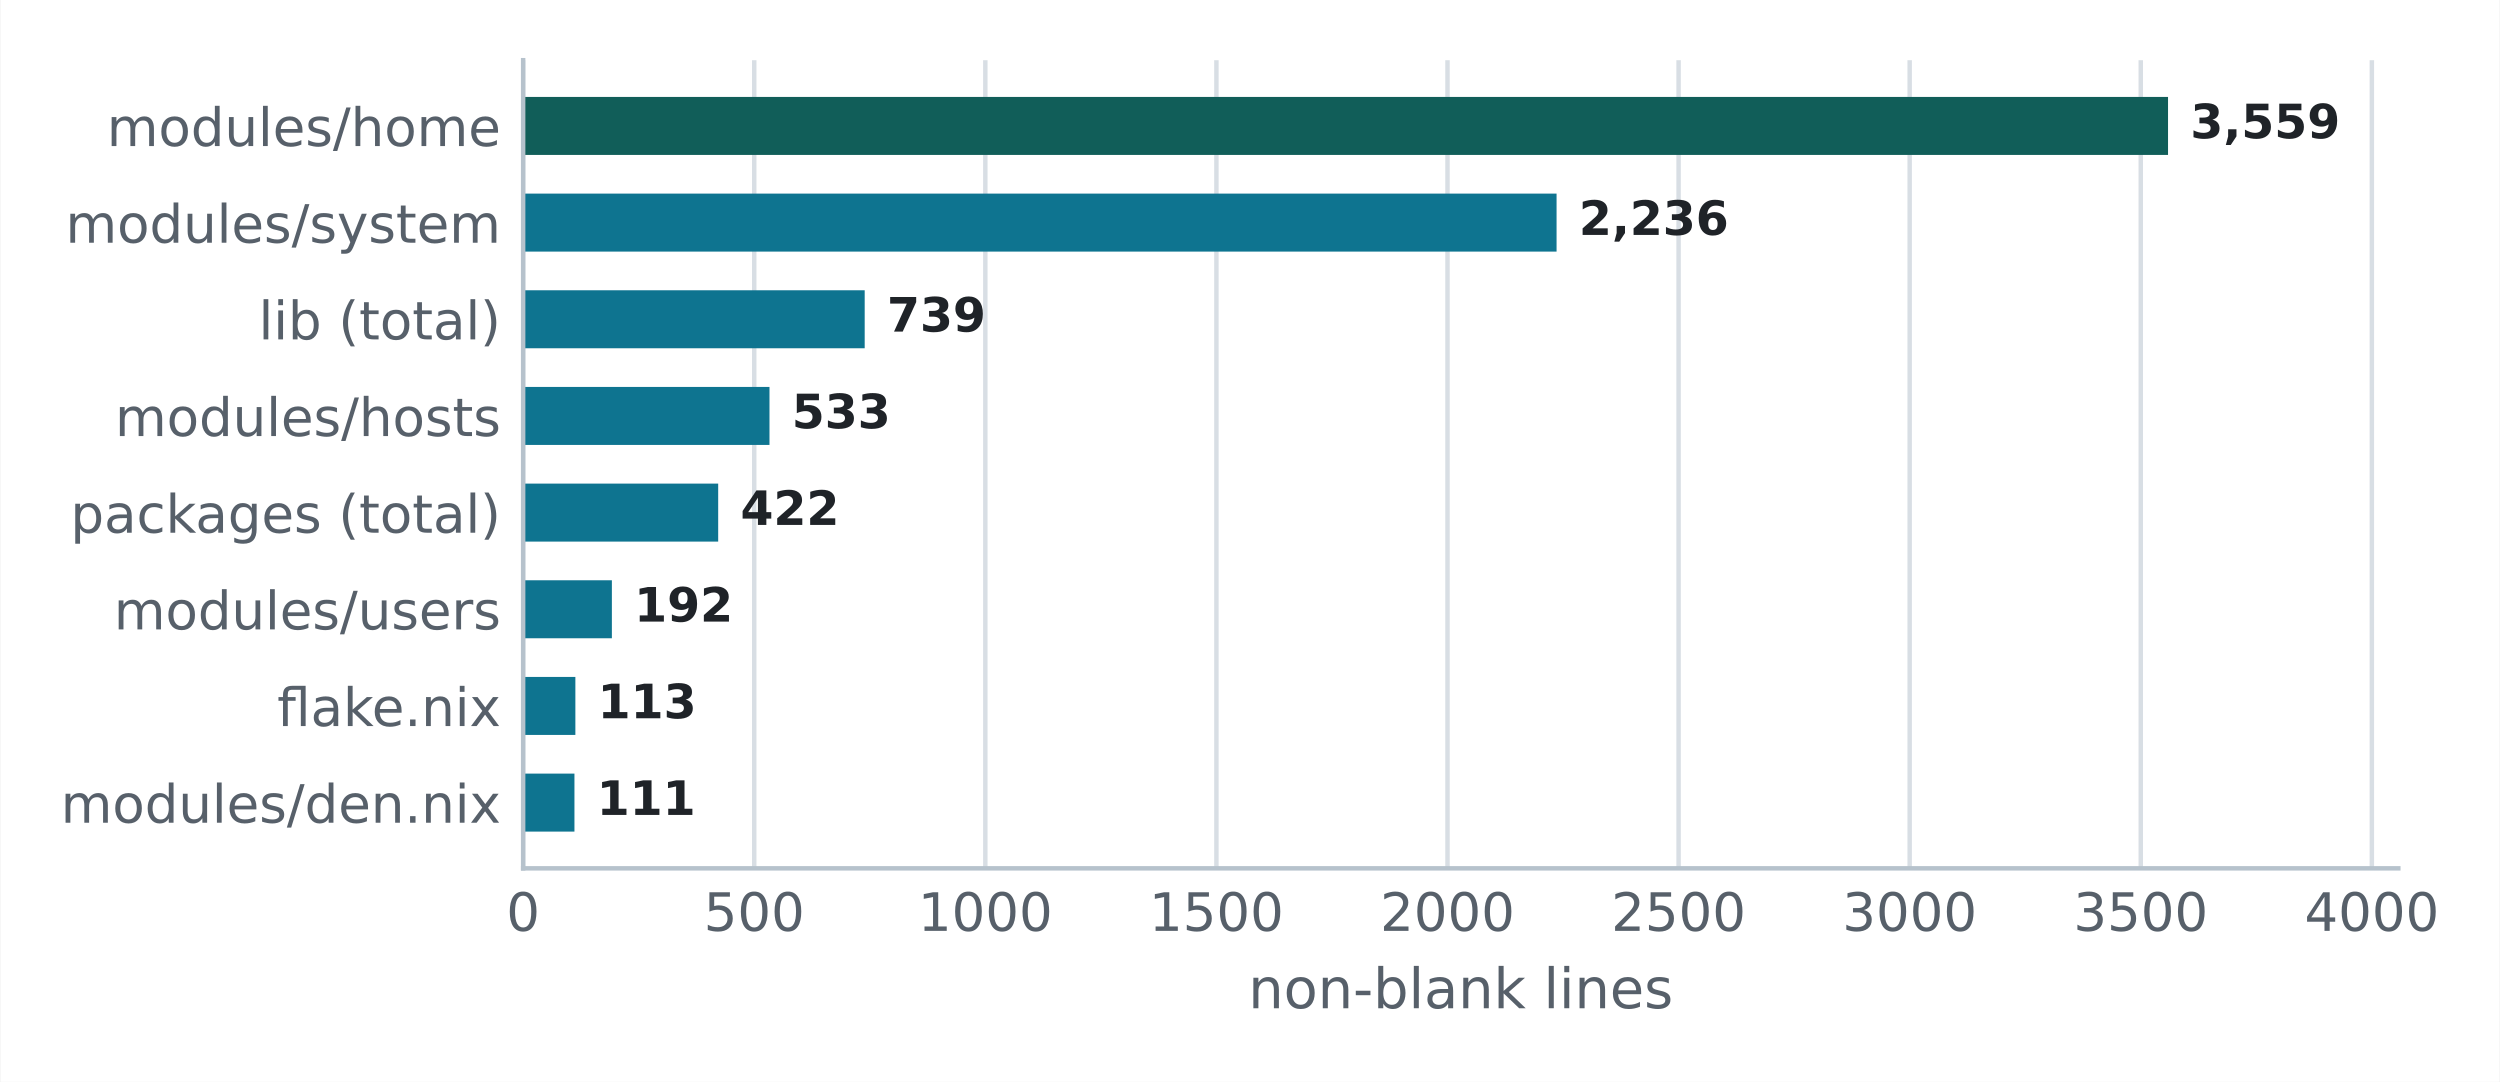
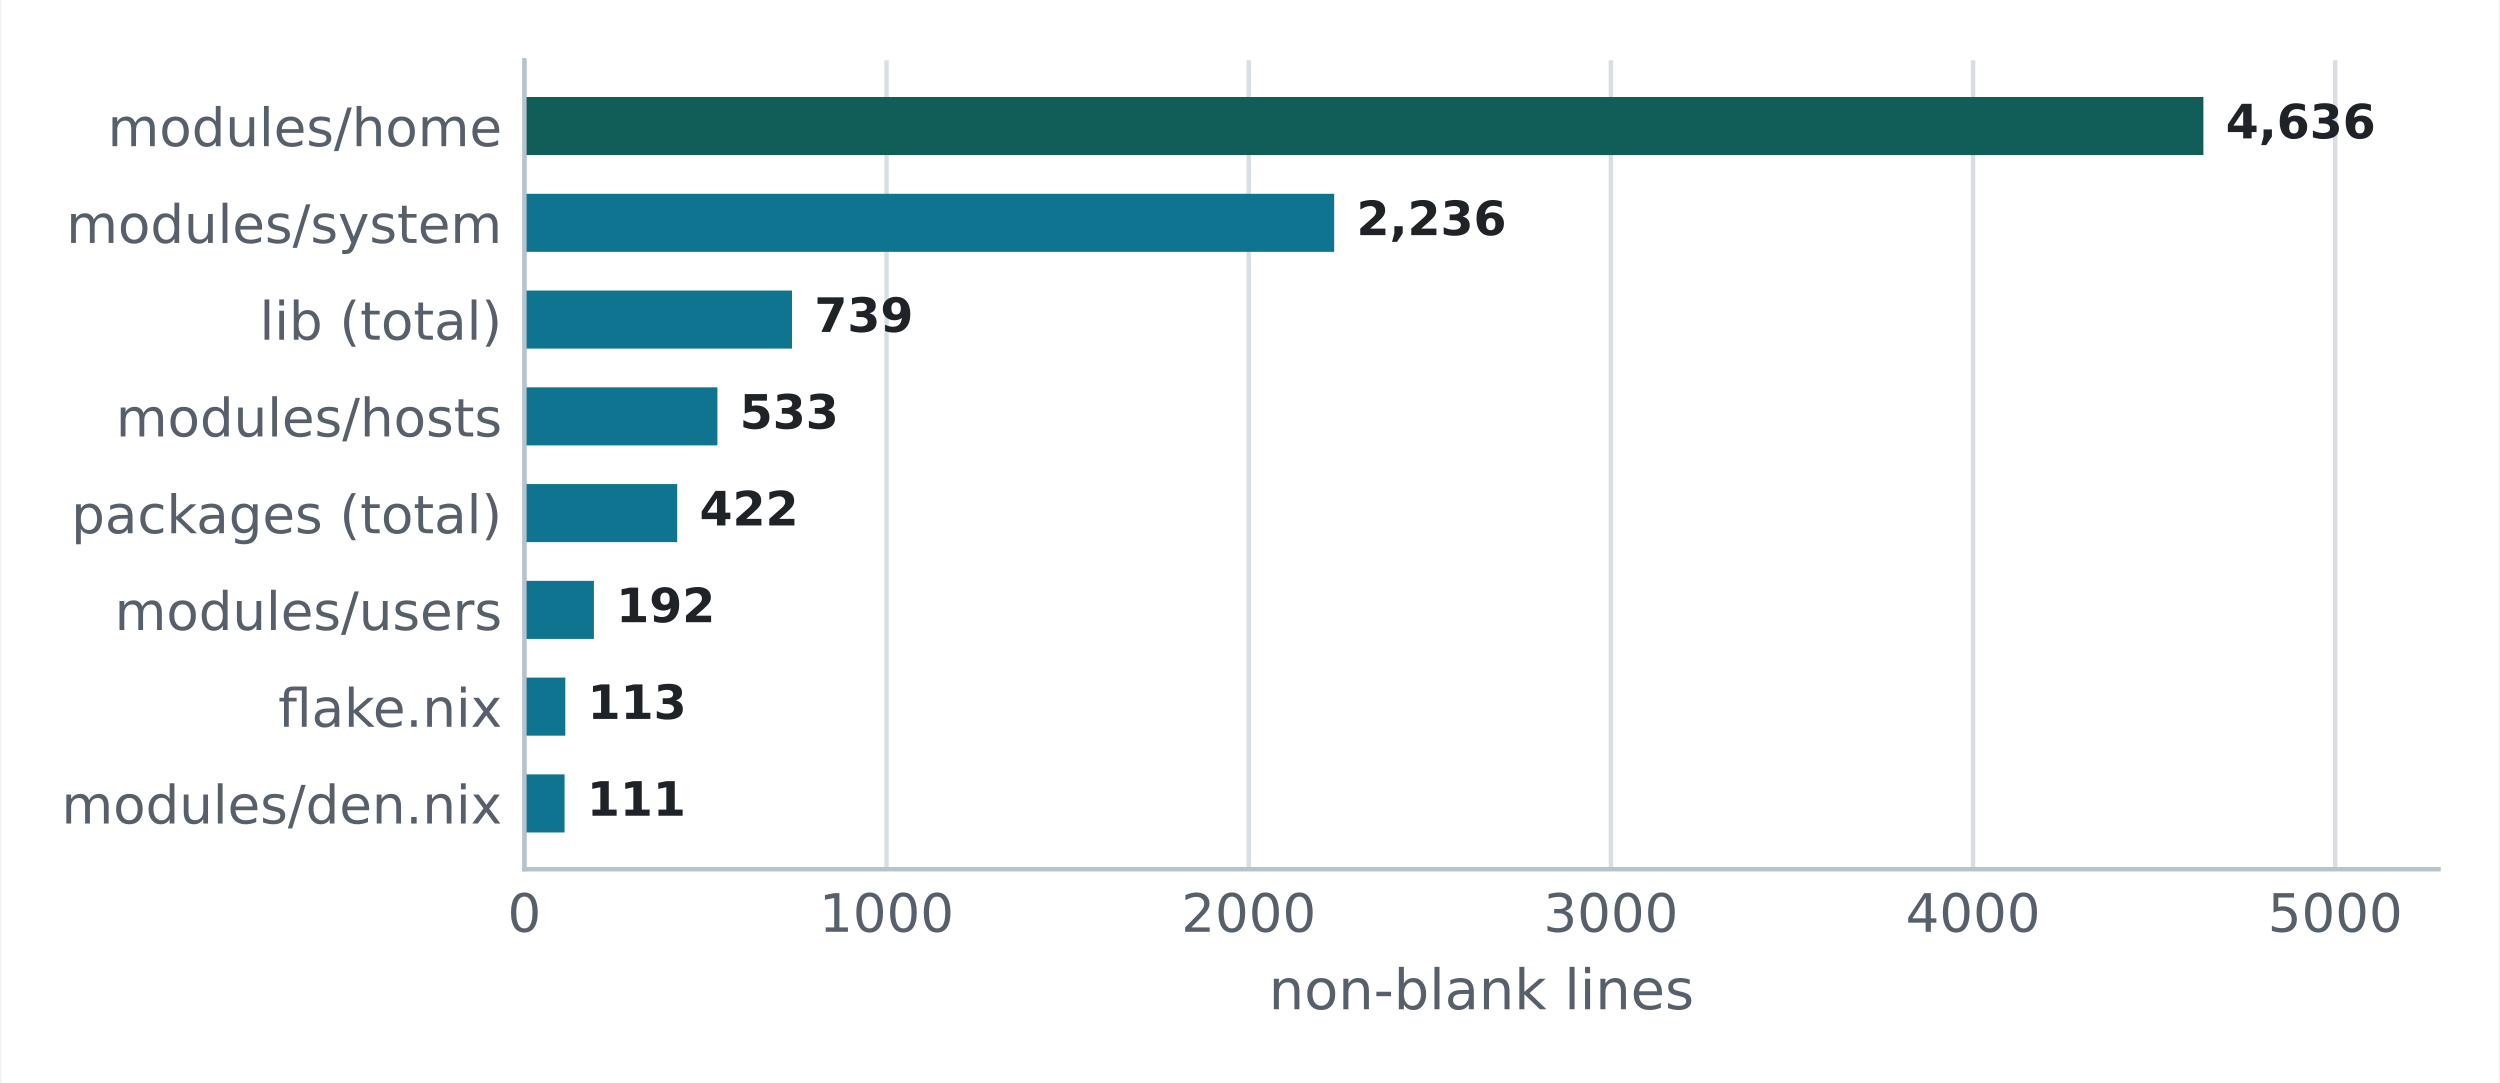
- <svg xmlns="http://www.w3.org/2000/svg" xmlns:xlink="http://www.w3.org/1999/xlink" width="996" height="431" viewBox="0 0 448.295 194.078" version="1.1">
+ <svg xmlns="http://www.w3.org/2000/svg" xmlns:xlink="http://www.w3.org/1999/xlink" width="995" height="431" viewBox="0 0 447.591 194.078" version="1.1">
  <defs>
    <style type="text/css">*{stroke-linejoin: round; stroke-linecap: butt}</style>
  </defs>
  <g id="figure_1">
    <g id="patch_1">
-       <path d="M 0 194.078  L 448.295 194.078  L 448.295 0  L 0 0  z " style="fill: #ffffff" />
+       <path d="M 0 194.078  L 447.591 194.078  L 447.591 0  L 0 0  z " style="fill: #ffffff" />
    </g>
    <g id="axes_1">
      <g id="patch_2">
-         <path d="M 93.751 155.778  L 430.153 155.778  L 430.153 10.8  L 93.751 10.8  z " style="fill: #ffffff" />
+         <path d="M 93.751 155.778  L 436.791 155.778  L 436.791 10.8  L 93.751 10.8  z " style="fill: #ffffff" />
      </g>
      <g id="matplotlib.axis_1">
        <g id="xtick_1">
          <g id="line2d_1">
-             <path d="M 93.751 155.778  L 93.751 10.8  " clip-path="url(#p3e5a0b3f8e)" style="fill: none; stroke: #d8dee4; stroke-width: 0.8; stroke-linecap: square" />
+             <path d="M 93.751 155.778  L 93.751 10.8  " clip-path="url(#p4f550c6e6d)" style="fill: none; stroke: #d8dee4; stroke-width: 0.8; stroke-linecap: square" />
          </g>
          <g id="line2d_2" />
          <g id="text_1">
            <g style="fill: #57606a" transform="translate(90.72875 166.9954) scale(0.095 -0.095)">
              <defs>
                <path id="DejaVuSans-13" d="M 2034 4250  Q 1547 4250 1301 3770  Q 1056 3291 1056 2328  Q 1056 1369 1301 889  Q 1547 409 2034 409  Q 2525 409 2770 889  Q 3016 1369 3016 2328  Q 3016 3291 2770 3770  Q 2525 4250 2034 4250  z M 2034 4750  Q 2819 4750 3233 4129  Q 3647 3509 3647 2328  Q 3647 1150 3233 529  Q 2819 -91 2034 -91  Q 1250 -91 836 529  Q 422 1150 422 2328  Q 422 3509 836 4129  Q 1250 4750 2034 4750  z " transform="scale(0.015625)" />
              </defs>
              <use xlink:href="#DejaVuSans-13" />
            </g>
          </g>
        </g>
        <g id="xtick_2">
          <g id="line2d_3">
-             <path d="M 135.208 155.778  L 135.208 10.8  " clip-path="url(#p3e5a0b3f8e)" style="fill: none; stroke: #d8dee4; stroke-width: 0.8; stroke-linecap: square" />
+             <path d="M 158.659 155.778  L 158.659 10.8  " clip-path="url(#p4f550c6e6d)" style="fill: none; stroke: #d8dee4; stroke-width: 0.8; stroke-linecap: square" />
          </g>
          <g id="line2d_4" />
          <g id="text_2">
-             <g style="fill: #57606a" transform="translate(126.1412 166.9954) scale(0.095 -0.095)">
-               <defs>
-                 <path id="DejaVuSans-18" d="M 691 4666  L 3169 4666  L 3169 4134  L 1269 4134  L 1269 2991  Q 1406 3038 1543 3061  Q 1681 3084 1819 3084  Q 2600 3084 3056 2656  Q 3513 2228 3513 1497  Q 3513 744 3044 326  Q 2575 -91 1722 -91  Q 1428 -91 1123 -41  Q 819 9 494 109  L 494 744  Q 775 591 1075 516  Q 1375 441 1709 441  Q 2250 441 2565 725  Q 2881 1009 2881 1497  Q 2881 1984 2565 2268  Q 2250 2553 1709 2553  Q 1456 2553 1204 2497  Q 953 2441 691 2322  L 691 4666  z " transform="scale(0.015625)" />
-               </defs>
-               <use xlink:href="#DejaVuSans-18" />
-               <use xlink:href="#DejaVuSans-13" transform="translate(63.625 0)" />
-               <use xlink:href="#DejaVuSans-13" transform="translate(127.25 0)" />
-             </g>
-           </g>
-         </g>
-         <g id="xtick_3">
-           <g id="line2d_5">
-             <path d="M 176.665 155.778  L 176.665 10.8  " clip-path="url(#p3e5a0b3f8e)" style="fill: none; stroke: #d8dee4; stroke-width: 0.8; stroke-linecap: square" />
-           </g>
-           <g id="line2d_6" />
-           <g id="text_3">
-             <g style="fill: #57606a" transform="translate(164.5759 166.9954) scale(0.095 -0.095)">
+             <g style="fill: #57606a" transform="translate(146.5699 166.9954) scale(0.095 -0.095)">
              <defs>
                <path id="DejaVuSans-14" d="M 794 531  L 1825 531  L 1825 4091  L 703 3866  L 703 4441  L 1819 4666  L 2450 4666  L 2450 531  L 3481 531  L 3481 0  L 794 0  L 794 531  z " transform="scale(0.015625)" />
              </defs>
              <use xlink:href="#DejaVuSans-14" />
              <use xlink:href="#DejaVuSans-13" transform="translate(63.625 0)" />
              <use xlink:href="#DejaVuSans-13" transform="translate(127.25 0)" />
              <use xlink:href="#DejaVuSans-13" transform="translate(190.875 0)" />
            </g>
          </g>
        </g>
-         <g id="xtick_4">
-           <g id="line2d_7">
-             <path d="M 218.122 155.778  L 218.122 10.8  " clip-path="url(#p3e5a0b3f8e)" style="fill: none; stroke: #d8dee4; stroke-width: 0.8; stroke-linecap: square" />
-           </g>
-           <g id="line2d_8" />
-           <g id="text_4">
-             <g style="fill: #57606a" transform="translate(206.0328 166.9954) scale(0.095 -0.095)">
-               <use xlink:href="#DejaVuSans-14" />
-               <use xlink:href="#DejaVuSans-18" transform="translate(63.625 0)" />
-               <use xlink:href="#DejaVuSans-13" transform="translate(127.25 0)" />
-               <use xlink:href="#DejaVuSans-13" transform="translate(190.875 0)" />
-             </g>
-           </g>
-         </g>
-         <g id="xtick_5">
-           <g id="line2d_9">
-             <path d="M 259.578 155.778  L 259.578 10.8  " clip-path="url(#p3e5a0b3f8e)" style="fill: none; stroke: #d8dee4; stroke-width: 0.8; stroke-linecap: square" />
-           </g>
-           <g id="line2d_10" />
-           <g id="text_5">
-             <g style="fill: #57606a" transform="translate(247.4896 166.9954) scale(0.095 -0.095)">
+         <g id="xtick_3">
+           <g id="line2d_5">
+             <path d="M 223.566 155.778  L 223.566 10.8  " clip-path="url(#p4f550c6e6d)" style="fill: none; stroke: #d8dee4; stroke-width: 0.8; stroke-linecap: square" />
+           </g>
+           <g id="line2d_6" />
+           <g id="text_3">
+             <g style="fill: #57606a" transform="translate(211.4777 166.9954) scale(0.095 -0.095)">
              <defs>
                <path id="DejaVuSans-15" d="M 1228 531  L 3431 531  L 3431 0  L 469 0  L 469 531  Q 828 903 1448 1529  Q 2069 2156 2228 2338  Q 2531 2678 2651 2914  Q 2772 3150 2772 3378  Q 2772 3750 2511 3984  Q 2250 4219 1831 4219  Q 1534 4219 1204 4116  Q 875 4013 500 3803  L 500 4441  Q 881 4594 1212 4672  Q 1544 4750 1819 4750  Q 2544 4750 2975 4387  Q 3406 4025 3406 3419  Q 3406 3131 3298 2873  Q 3191 2616 2906 2266  Q 2828 2175 2409 1742  Q 1991 1309 1228 531  z " transform="scale(0.015625)" />
              </defs>
              <use xlink:href="#DejaVuSans-15" />
              <use xlink:href="#DejaVuSans-13" transform="translate(63.625 0)" />
              <use xlink:href="#DejaVuSans-13" transform="translate(127.25 0)" />
              <use xlink:href="#DejaVuSans-13" transform="translate(190.875 0)" />
            </g>
          </g>
        </g>
-         <g id="xtick_6">
-           <g id="line2d_11">
-             <path d="M 301.035 155.778  L 301.035 10.8  " clip-path="url(#p3e5a0b3f8e)" style="fill: none; stroke: #d8dee4; stroke-width: 0.8; stroke-linecap: square" />
-           </g>
-           <g id="line2d_12" />
-           <g id="text_6">
-             <g style="fill: #57606a" transform="translate(288.9465 166.9954) scale(0.095 -0.095)">
-               <use xlink:href="#DejaVuSans-15" />
-               <use xlink:href="#DejaVuSans-18" transform="translate(63.625 0)" />
-               <use xlink:href="#DejaVuSans-13" transform="translate(127.25 0)" />
-               <use xlink:href="#DejaVuSans-13" transform="translate(190.875 0)" />
-             </g>
-           </g>
-         </g>
-         <g id="xtick_7">
-           <g id="line2d_13">
-             <path d="M 342.492 155.778  L 342.492 10.8  " clip-path="url(#p3e5a0b3f8e)" style="fill: none; stroke: #d8dee4; stroke-width: 0.8; stroke-linecap: square" />
-           </g>
-           <g id="line2d_14" />
-           <g id="text_7">
-             <g style="fill: #57606a" transform="translate(330.4034 166.9954) scale(0.095 -0.095)">
+         <g id="xtick_4">
+           <g id="line2d_7">
+             <path d="M 288.474 155.778  L 288.474 10.8  " clip-path="url(#p4f550c6e6d)" style="fill: none; stroke: #d8dee4; stroke-width: 0.8; stroke-linecap: square" />
+           </g>
+           <g id="line2d_8" />
+           <g id="text_4">
+             <g style="fill: #57606a" transform="translate(276.3854 166.9954) scale(0.095 -0.095)">
              <defs>
                <path id="DejaVuSans-16" d="M 2597 2516  Q 3050 2419 3304 2112  Q 3559 1806 3559 1356  Q 3559 666 3084 287  Q 2609 -91 1734 -91  Q 1441 -91 1130 -33  Q 819 25 488 141  L 488 750  Q 750 597 1062 519  Q 1375 441 1716 441  Q 2309 441 2620 675  Q 2931 909 2931 1356  Q 2931 1769 2642 2001  Q 2353 2234 1838 2234  L 1294 2234  L 1294 2753  L 1863 2753  Q 2328 2753 2575 2939  Q 2822 3125 2822 3475  Q 2822 3834 2567 4026  Q 2313 4219 1838 4219  Q 1578 4219 1281 4162  Q 984 4106 628 3988  L 628 4550  Q 988 4650 1302 4700  Q 1616 4750 1894 4750  Q 2613 4750 3031 4423  Q 3450 4097 3450 3541  Q 3450 3153 3228 2886  Q 3006 2619 2597 2516  z " transform="scale(0.015625)" />
              </defs>
              <use xlink:href="#DejaVuSans-16" />
              <use xlink:href="#DejaVuSans-13" transform="translate(63.625 0)" />
              <use xlink:href="#DejaVuSans-13" transform="translate(127.25 0)" />
              <use xlink:href="#DejaVuSans-13" transform="translate(190.875 0)" />
            </g>
          </g>
        </g>
-         <g id="xtick_8">
-           <g id="line2d_15">
-             <path d="M 383.949 155.778  L 383.949 10.8  " clip-path="url(#p3e5a0b3f8e)" style="fill: none; stroke: #d8dee4; stroke-width: 0.8; stroke-linecap: square" />
-           </g>
-           <g id="line2d_16" />
-           <g id="text_8">
-             <g style="fill: #57606a" transform="translate(371.8602 166.9954) scale(0.095 -0.095)">
-               <use xlink:href="#DejaVuSans-16" />
-               <use xlink:href="#DejaVuSans-18" transform="translate(63.625 0)" />
-               <use xlink:href="#DejaVuSans-13" transform="translate(127.25 0)" />
-               <use xlink:href="#DejaVuSans-13" transform="translate(190.875 0)" />
-             </g>
-           </g>
-         </g>
-         <g id="xtick_9">
-           <g id="line2d_17">
-             <path d="M 425.406 155.778  L 425.406 10.8  " clip-path="url(#p3e5a0b3f8e)" style="fill: none; stroke: #d8dee4; stroke-width: 0.8; stroke-linecap: square" />
-           </g>
-           <g id="line2d_18" />
-           <g id="text_9">
-             <g style="fill: #57606a" transform="translate(413.3171 166.9954) scale(0.095 -0.095)">
+         <g id="xtick_5">
+           <g id="line2d_9">
+             <path d="M 353.382 155.778  L 353.382 10.8  " clip-path="url(#p4f550c6e6d)" style="fill: none; stroke: #d8dee4; stroke-width: 0.8; stroke-linecap: square" />
+           </g>
+           <g id="line2d_10" />
+           <g id="text_5">
+             <g style="fill: #57606a" transform="translate(341.2931 166.9954) scale(0.095 -0.095)">
              <defs>
                <path id="DejaVuSans-17" d="M 2419 4116  L 825 1625  L 2419 1625  L 2419 4116  z M 2253 4666  L 3047 4666  L 3047 1625  L 3713 1625  L 3713 1100  L 3047 1100  L 3047 0  L 2419 0  L 2419 1100  L 313 1100  L 313 1709  L 2253 4666  z " transform="scale(0.015625)" />
              </defs>
              <use xlink:href="#DejaVuSans-17" />
              <use xlink:href="#DejaVuSans-13" transform="translate(63.625 0)" />
              <use xlink:href="#DejaVuSans-13" transform="translate(127.25 0)" />
              <use xlink:href="#DejaVuSans-13" transform="translate(190.875 0)" />
            </g>
          </g>
        </g>
-         <g id="text_10">
-           <g style="fill: #57606a" transform="translate(223.8428 180.8761) scale(0.1 -0.1)">
+         <g id="xtick_6">
+           <g id="line2d_11">
+             <path d="M 418.29 155.778  L 418.29 10.8  " clip-path="url(#p4f550c6e6d)" style="fill: none; stroke: #d8dee4; stroke-width: 0.8; stroke-linecap: square" />
+           </g>
+           <g id="line2d_12" />
+           <g id="text_6">
+             <g style="fill: #57606a" transform="translate(406.2009 166.9954) scale(0.095 -0.095)">
+               <defs>
+                 <path id="DejaVuSans-18" d="M 691 4666  L 3169 4666  L 3169 4134  L 1269 4134  L 1269 2991  Q 1406 3038 1543 3061  Q 1681 3084 1819 3084  Q 2600 3084 3056 2656  Q 3513 2228 3513 1497  Q 3513 744 3044 326  Q 2575 -91 1722 -91  Q 1428 -91 1123 -41  Q 819 9 494 109  L 494 744  Q 775 591 1075 516  Q 1375 441 1709 441  Q 2250 441 2565 725  Q 2881 1009 2881 1497  Q 2881 1984 2565 2268  Q 2250 2553 1709 2553  Q 1456 2553 1204 2497  Q 953 2441 691 2322  L 691 4666  z " transform="scale(0.015625)" />
+               </defs>
+               <use xlink:href="#DejaVuSans-18" />
+               <use xlink:href="#DejaVuSans-13" transform="translate(63.625 0)" />
+               <use xlink:href="#DejaVuSans-13" transform="translate(127.25 0)" />
+               <use xlink:href="#DejaVuSans-13" transform="translate(190.875 0)" />
+             </g>
+           </g>
+         </g>
+         <g id="text_7">
+           <g style="fill: #57606a" transform="translate(227.1616 180.8761) scale(0.1 -0.1)">
            <defs>
              <path id="DejaVuSans-51" d="M 3513 2113  L 3513 0  L 2938 0  L 2938 2094  Q 2938 2591 2744 2837  Q 2550 3084 2163 3084  Q 1697 3084 1428 2787  Q 1159 2491 1159 1978  L 1159 0  L 581 0  L 581 3500  L 1159 3500  L 1159 2956  Q 1366 3272 1645 3428  Q 1925 3584 2291 3584  Q 2894 3584 3203 3211  Q 3513 2838 3513 2113  z " transform="scale(0.015625)" />
              <path id="DejaVuSans-52" d="M 1959 3097  Q 1497 3097 1228 2736  Q 959 2375 959 1747  Q 959 1119 1226 758  Q 1494 397 1959 397  Q 2419 397 2687 759  Q 2956 1122 2956 1747  Q 2956 2369 2687 2733  Q 2419 3097 1959 3097  z M 1959 3584  Q 2709 3584 3137 3096  Q 3566 2609 3566 1747  Q 3566 888 3137 398  Q 2709 -91 1959 -91  Q 1206 -91 779 398  Q 353 888 353 1747  Q 353 2609 779 3096  Q 1206 3584 1959 3584  z " transform="scale(0.015625)" />
              <path id="DejaVuSans-10" d="M 313 2009  L 1997 2009  L 1997 1497  L 313 1497  L 313 2009  z " transform="scale(0.015625)" />
              <path id="DejaVuSans-45" d="M 3116 1747  Q 3116 2381 2855 2742  Q 2594 3103 2138 3103  Q 1681 3103 1420 2742  Q 1159 2381 1159 1747  Q 1159 1113 1420 752  Q 1681 391 2138 391  Q 2594 391 2855 752  Q 3116 1113 3116 1747  z M 1159 2969  Q 1341 3281 1617 3432  Q 1894 3584 2278 3584  Q 2916 3584 3314 3078  Q 3713 2572 3713 1747  Q 3713 922 3314 415  Q 2916 -91 2278 -91  Q 1894 -91 1617 61  Q 1341 213 1159 525  L 1159 0  L 581 0  L 581 4863  L 1159 4863  L 1159 2969  z " transform="scale(0.015625)" />
              <path id="DejaVuSans-4f" d="M 603 4863  L 1178 4863  L 1178 0  L 603 0  L 603 4863  z " transform="scale(0.015625)" />
              <path id="DejaVuSans-44" d="M 2194 1759  Q 1497 1759 1228 1600  Q 959 1441 959 1056  Q 959 750 1161 570  Q 1363 391 1709 391  Q 2188 391 2477 730  Q 2766 1069 2766 1631  L 2766 1759  L 2194 1759  z M 3341 1997  L 3341 0  L 2766 0  L 2766 531  Q 2569 213 2275 61  Q 1981 -91 1556 -91  Q 1019 -91 701 211  Q 384 513 384 1019  Q 384 1609 779 1909  Q 1175 2209 1959 2209  L 2766 2209  L 2766 2266  Q 2766 2663 2505 2880  Q 2244 3097 1772 3097  Q 1472 3097 1187 3025  Q 903 2953 641 2809  L 641 3341  Q 956 3463 1253 3523  Q 1550 3584 1831 3584  Q 2591 3584 2966 3190  Q 3341 2797 3341 1997  z " transform="scale(0.015625)" />
              <path id="DejaVuSans-4e" d="M 581 4863  L 1159 4863  L 1159 1991  L 2875 3500  L 3609 3500  L 1753 1863  L 3688 0  L 2938 0  L 1159 1709  L 1159 0  L 581 0  L 581 4863  z " transform="scale(0.015625)" />
              <path id="DejaVuSans-3" transform="scale(0.015625)" />
              <path id="DejaVuSans-4c" d="M 603 3500  L 1178 3500  L 1178 0  L 603 0  L 603 3500  z M 603 4863  L 1178 4863  L 1178 4134  L 603 4134  L 603 4863  z " transform="scale(0.015625)" />
              <path id="DejaVuSans-48" d="M 3597 1894  L 3597 1613  L 953 1613  Q 991 1019 1311 708  Q 1631 397 2203 397  Q 2534 397 2845 478  Q 3156 559 3463 722  L 3463 178  Q 3153 47 2828 -22  Q 2503 -91 2169 -91  Q 1331 -91 842 396  Q 353 884 353 1716  Q 353 2575 817 3079  Q 1281 3584 2069 3584  Q 2775 3584 3186 3129  Q 3597 2675 3597 1894  z M 3022 2063  Q 3016 2534 2758 2815  Q 2500 3097 2075 3097  Q 1594 3097 1305 2825  Q 1016 2553 972 2059  L 3022 2063  z " transform="scale(0.015625)" />
              <path id="DejaVuSans-56" d="M 2834 3397  L 2834 2853  Q 2591 2978 2328 3040  Q 2066 3103 1784 3103  Q 1356 3103 1142 2972  Q 928 2841 928 2578  Q 928 2378 1081 2264  Q 1234 2150 1697 2047  L 1894 2003  Q 2506 1872 2764 1633  Q 3022 1394 3022 966  Q 3022 478 2636 193  Q 2250 -91 1575 -91  Q 1294 -91 989 -36  Q 684 19 347 128  L 347 722  Q 666 556 975 473  Q 1284 391 1588 391  Q 1994 391 2212 530  Q 2431 669 2431 922  Q 2431 1156 2273 1281  Q 2116 1406 1581 1522  L 1381 1569  Q 847 1681 609 1914  Q 372 2147 372 2553  Q 372 3047 722 3315  Q 1072 3584 1716 3584  Q 2034 3584 2315 3537  Q 2597 3491 2834 3397  z " transform="scale(0.015625)" />
            </defs>
            <use xlink:href="#DejaVuSans-51" />
            <use xlink:href="#DejaVuSans-52" transform="translate(63.375 0)" />
            <use xlink:href="#DejaVuSans-51" transform="translate(124.5625 0)" />
            <use xlink:href="#DejaVuSans-10" transform="translate(187.9375 0)" />
            <use xlink:href="#DejaVuSans-45" transform="translate(224.0156 0)" />
            <use xlink:href="#DejaVuSans-4f" transform="translate(287.5 0)" />
            <use xlink:href="#DejaVuSans-44" transform="translate(315.2812 0)" />
            <use xlink:href="#DejaVuSans-51" transform="translate(376.5625 0)" />
            <use xlink:href="#DejaVuSans-4e" transform="translate(439.9375 0)" />
            <use xlink:href="#DejaVuSans-3" transform="translate(497.8438 0)" />
            <use xlink:href="#DejaVuSans-4f" transform="translate(529.625 0)" />
            <use xlink:href="#DejaVuSans-4c" transform="translate(557.4062 0)" />
            <use xlink:href="#DejaVuSans-51" transform="translate(585.1875 0)" />
            <use xlink:href="#DejaVuSans-48" transform="translate(648.5625 0)" />
            <use xlink:href="#DejaVuSans-56" transform="translate(710.0938 0)" />
          </g>
        </g>
      </g>
      <g id="matplotlib.axis_2">
        <g id="ytick_1">
-           <g id="line2d_19" />
-           <g id="text_11">
+           <g id="line2d_13" />
+           <g id="text_8">
            <g style="fill: #57606a" transform="translate(10.8 147.5945) scale(0.095 -0.095)">
              <defs>
                <path id="DejaVuSans-50" d="M 3328 2828  Q 3544 3216 3844 3400  Q 4144 3584 4550 3584  Q 5097 3584 5394 3201  Q 5691 2819 5691 2113  L 5691 0  L 5113 0  L 5113 2094  Q 5113 2597 4934 2840  Q 4756 3084 4391 3084  Q 3944 3084 3684 2787  Q 3425 2491 3425 1978  L 3425 0  L 2847 0  L 2847 2094  Q 2847 2600 2669 2842  Q 2491 3084 2119 3084  Q 1678 3084 1418 2786  Q 1159 2488 1159 1978  L 1159 0  L 581 0  L 581 3500  L 1159 3500  L 1159 2956  Q 1356 3278 1631 3431  Q 1906 3584 2284 3584  Q 2666 3584 2933 3390  Q 3200 3197 3328 2828  z " transform="scale(0.015625)" />
                <path id="DejaVuSans-47" d="M 2906 2969  L 2906 4863  L 3481 4863  L 3481 0  L 2906 0  L 2906 525  Q 2725 213 2448 61  Q 2172 -91 1784 -91  Q 1150 -91 751 415  Q 353 922 353 1747  Q 353 2572 751 3078  Q 1150 3584 1784 3584  Q 2172 3584 2448 3432  Q 2725 3281 2906 2969  z M 947 1747  Q 947 1113 1208 752  Q 1469 391 1925 391  Q 2381 391 2643 752  Q 2906 1113 2906 1747  Q 2906 2381 2643 2742  Q 2381 3103 1925 3103  Q 1469 3103 1208 2742  Q 947 2381 947 1747  z " transform="scale(0.015625)" />
                <path id="DejaVuSans-58" d="M 544 1381  L 544 3500  L 1119 3500  L 1119 1403  Q 1119 906 1312 657  Q 1506 409 1894 409  Q 2359 409 2629 706  Q 2900 1003 2900 1516  L 2900 3500  L 3475 3500  L 3475 0  L 2900 0  L 2900 538  Q 2691 219 2414 64  Q 2138 -91 1772 -91  Q 1169 -91 856 284  Q 544 659 544 1381  z M 1991 3584  L 1991 3584  z " transform="scale(0.015625)" />
                <path id="DejaVuSans-12" d="M 1625 4666  L 2156 4666  L 531 -594  L 0 -594  L 1625 4666  z " transform="scale(0.015625)" />
                <path id="DejaVuSans-11" d="M 684 794  L 1344 794  L 1344 0  L 684 0  L 684 794  z " transform="scale(0.015625)" />
                <path id="DejaVuSans-5b" d="M 3513 3500  L 2247 1797  L 3578 0  L 2900 0  L 1881 1375  L 863 0  L 184 0  L 1544 1831  L 300 3500  L 978 3500  L 1906 2253  L 2834 3500  L 3513 3500  z " transform="scale(0.015625)" />
              </defs>
              <use xlink:href="#DejaVuSans-50" />
              <use xlink:href="#DejaVuSans-52" transform="translate(97.40625 0)" />
              <use xlink:href="#DejaVuSans-47" transform="translate(158.5938 0)" />
              <use xlink:href="#DejaVuSans-58" transform="translate(222.0781 0)" />
              <use xlink:href="#DejaVuSans-4f" transform="translate(285.4531 0)" />
              <use xlink:href="#DejaVuSans-48" transform="translate(313.2344 0)" />
              <use xlink:href="#DejaVuSans-56" transform="translate(374.7656 0)" />
              <use xlink:href="#DejaVuSans-12" transform="translate(426.8594 0)" />
              <use xlink:href="#DejaVuSans-47" transform="translate(460.5469 0)" />
              <use xlink:href="#DejaVuSans-48" transform="translate(524.0312 0)" />
              <use xlink:href="#DejaVuSans-51" transform="translate(585.5625 0)" />
              <use xlink:href="#DejaVuSans-11" transform="translate(648.9375 0)" />
              <use xlink:href="#DejaVuSans-51" transform="translate(680.7188 0)" />
              <use xlink:href="#DejaVuSans-4c" transform="translate(744.0938 0)" />
              <use xlink:href="#DejaVuSans-5b" transform="translate(771.875 0)" />
            </g>
          </g>
        </g>
        <g id="ytick_2">
-           <g id="line2d_20" />
-           <g id="text_12">
+           <g id="line2d_14" />
+           <g id="text_9">
            <g style="fill: #57606a" transform="translate(49.6357 130.2526) scale(0.095 -0.095)">
              <defs>
                <path id="DejaVuSans-13b0" d="M 1831 4863  L 3431 4863  L 3431 0  L 2853 0  L 2853 4384  L 1825 4384  Q 1516 4384 1395 4259  Q 1275 4134 1275 3809  L 1275 3500  L 2222 3500  L 2222 3053  L 1275 3053  L 1275 0  L 697 0  L 697 3053  L 147 3053  L 147 3500  L 697 3500  L 697 3744  Q 697 4328 969 4595  Q 1241 4863 1831 4863  z " transform="scale(0.015625)" />
              </defs>
              <use xlink:href="#DejaVuSans-13b0" />
              <use xlink:href="#DejaVuSans-44" transform="translate(62.98438 0)" />
              <use xlink:href="#DejaVuSans-4e" transform="translate(124.2656 0)" />
              <use xlink:href="#DejaVuSans-48" transform="translate(178.6094 0)" />
              <use xlink:href="#DejaVuSans-11" transform="translate(240.1406 0)" />
              <use xlink:href="#DejaVuSans-51" transform="translate(271.9219 0)" />
              <use xlink:href="#DejaVuSans-4c" transform="translate(335.2969 0)" />
              <use xlink:href="#DejaVuSans-5b" transform="translate(363.0781 0)" />
            </g>
          </g>
        </g>
        <g id="ytick_3">
-           <g id="line2d_21" />
-           <g id="text_13">
+           <g id="line2d_15" />
+           <g id="text_10">
            <g style="fill: #57606a" transform="translate(20.32969 112.9108) scale(0.095 -0.095)">
              <defs>
                <path id="DejaVuSans-55" d="M 2631 2963  Q 2534 3019 2420 3045  Q 2306 3072 2169 3072  Q 1681 3072 1420 2755  Q 1159 2438 1159 1844  L 1159 0  L 581 0  L 581 3500  L 1159 3500  L 1159 2956  Q 1341 3275 1631 3429  Q 1922 3584 2338 3584  Q 2397 3584 2469 3576  Q 2541 3569 2628 3553  L 2631 2963  z " transform="scale(0.015625)" />
              </defs>
              <use xlink:href="#DejaVuSans-50" />
              <use xlink:href="#DejaVuSans-52" transform="translate(97.40625 0)" />
              <use xlink:href="#DejaVuSans-47" transform="translate(158.5938 0)" />
              <use xlink:href="#DejaVuSans-58" transform="translate(222.0781 0)" />
              <use xlink:href="#DejaVuSans-4f" transform="translate(285.4531 0)" />
              <use xlink:href="#DejaVuSans-48" transform="translate(313.2344 0)" />
              <use xlink:href="#DejaVuSans-56" transform="translate(374.7656 0)" />
              <use xlink:href="#DejaVuSans-12" transform="translate(426.8594 0)" />
              <use xlink:href="#DejaVuSans-58" transform="translate(460.5469 0)" />
              <use xlink:href="#DejaVuSans-56" transform="translate(523.9219 0)" />
              <use xlink:href="#DejaVuSans-48" transform="translate(576.0156 0)" />
              <use xlink:href="#DejaVuSans-55" transform="translate(637.5469 0)" />
              <use xlink:href="#DejaVuSans-56" transform="translate(678.6562 0)" />
            </g>
          </g>
        </g>
        <g id="ytick_4">
-           <g id="line2d_22" />
-           <g id="text_14">
+           <g id="line2d_16" />
+           <g id="text_11">
            <g style="fill: #57606a" transform="translate(12.5382 95.569) scale(0.095 -0.095)">
              <defs>
                <path id="DejaVuSans-53" d="M 1159 525  L 1159 -1331  L 581 -1331  L 581 3500  L 1159 3500  L 1159 2969  Q 1341 3281 1617 3432  Q 1894 3584 2278 3584  Q 2916 3584 3314 3078  Q 3713 2572 3713 1747  Q 3713 922 3314 415  Q 2916 -91 2278 -91  Q 1894 -91 1617 61  Q 1341 213 1159 525  z M 3116 1747  Q 3116 2381 2855 2742  Q 2594 3103 2138 3103  Q 1681 3103 1420 2742  Q 1159 2381 1159 1747  Q 1159 1113 1420 752  Q 1681 391 2138 391  Q 2594 391 2855 752  Q 3116 1113 3116 1747  z " transform="scale(0.015625)" />
                <path id="DejaVuSans-46" d="M 3122 3366  L 3122 2828  Q 2878 2963 2633 3030  Q 2388 3097 2138 3097  Q 1578 3097 1268 2742  Q 959 2388 959 1747  Q 959 1106 1268 751  Q 1578 397 2138 397  Q 2388 397 2633 464  Q 2878 531 3122 666  L 3122 134  Q 2881 22 2623 -34  Q 2366 -91 2075 -91  Q 1284 -91 818 406  Q 353 903 353 1747  Q 353 2603 823 3093  Q 1294 3584 2113 3584  Q 2378 3584 2631 3529  Q 2884 3475 3122 3366  z " transform="scale(0.015625)" />
                <path id="DejaVuSans-4a" d="M 2906 1791  Q 2906 2416 2648 2759  Q 2391 3103 1925 3103  Q 1463 3103 1205 2759  Q 947 2416 947 1791  Q 947 1169 1205 825  Q 1463 481 1925 481  Q 2391 481 2648 825  Q 2906 1169 2906 1791  z M 3481 434  Q 3481 -459 3084 -895  Q 2688 -1331 1869 -1331  Q 1566 -1331 1297 -1286  Q 1028 -1241 775 -1147  L 775 -588  Q 1028 -725 1275 -790  Q 1522 -856 1778 -856  Q 2344 -856 2625 -561  Q 2906 -266 2906 331  L 2906 616  Q 2728 306 2450 153  Q 2172 0 1784 0  Q 1141 0 747 490  Q 353 981 353 1791  Q 353 2603 747 3093  Q 1141 3584 1784 3584  Q 2172 3584 2450 3431  Q 2728 3278 2906 2969  L 2906 3500  L 3481 3500  L 3481 434  z " transform="scale(0.015625)" />
                <path id="DejaVuSans-b" d="M 1984 4856  Q 1566 4138 1362 3434  Q 1159 2731 1159 2009  Q 1159 1288 1364 580  Q 1569 -128 1984 -844  L 1484 -844  Q 1016 -109 783 600  Q 550 1309 550 2009  Q 550 2706 781 3412  Q 1013 4119 1484 4856  L 1984 4856  z " transform="scale(0.015625)" />
                <path id="DejaVuSans-57" d="M 1172 4494  L 1172 3500  L 2356 3500  L 2356 3053  L 1172 3053  L 1172 1153  Q 1172 725 1289 603  Q 1406 481 1766 481  L 2356 481  L 2356 0  L 1766 0  Q 1100 0 847 248  Q 594 497 594 1153  L 594 3053  L 172 3053  L 172 3500  L 594 3500  L 594 4494  L 1172 4494  z " transform="scale(0.015625)" />
                <path id="DejaVuSans-c" d="M 513 4856  L 1013 4856  Q 1481 4119 1714 3412  Q 1947 2706 1947 2009  Q 1947 1309 1714 600  Q 1481 -109 1013 -844  L 513 -844  Q 928 -128 1133 580  Q 1338 1288 1338 2009  Q 1338 2731 1133 3434  Q 928 4138 513 4856  z " transform="scale(0.015625)" />
              </defs>
              <use xlink:href="#DejaVuSans-53" />
              <use xlink:href="#DejaVuSans-44" transform="translate(63.48438 0)" />
              <use xlink:href="#DejaVuSans-46" transform="translate(124.7656 0)" />
              <use xlink:href="#DejaVuSans-4e" transform="translate(179.75 0)" />
              <use xlink:href="#DejaVuSans-44" transform="translate(235.9062 0)" />
              <use xlink:href="#DejaVuSans-4a" transform="translate(297.1875 0)" />
              <use xlink:href="#DejaVuSans-48" transform="translate(360.6719 0)" />
              <use xlink:href="#DejaVuSans-56" transform="translate(422.2031 0)" />
              <use xlink:href="#DejaVuSans-3" transform="translate(474.2969 0)" />
              <use xlink:href="#DejaVuSans-b" transform="translate(506.0781 0)" />
              <use xlink:href="#DejaVuSans-57" transform="translate(545.0938 0)" />
              <use xlink:href="#DejaVuSans-52" transform="translate(584.2969 0)" />
              <use xlink:href="#DejaVuSans-57" transform="translate(645.4844 0)" />
              <use xlink:href="#DejaVuSans-44" transform="translate(684.6875 0)" />
              <use xlink:href="#DejaVuSans-4f" transform="translate(745.9688 0)" />
              <use xlink:href="#DejaVuSans-c" transform="translate(773.75 0)" />
            </g>
          </g>
        </g>
        <g id="ytick_5">
-           <g id="line2d_23" />
-           <g id="text_15">
+           <g id="line2d_17" />
+           <g id="text_12">
            <g style="fill: #57606a" transform="translate(20.54344 78.22717) scale(0.095 -0.095)">
              <defs>
                <path id="DejaVuSans-4b" d="M 3513 2113  L 3513 0  L 2938 0  L 2938 2094  Q 2938 2591 2744 2837  Q 2550 3084 2163 3084  Q 1697 3084 1428 2787  Q 1159 2491 1159 1978  L 1159 0  L 581 0  L 581 4863  L 1159 4863  L 1159 2956  Q 1366 3272 1645 3428  Q 1925 3584 2291 3584  Q 2894 3584 3203 3211  Q 3513 2838 3513 2113  z " transform="scale(0.015625)" />
              </defs>
              <use xlink:href="#DejaVuSans-50" />
              <use xlink:href="#DejaVuSans-52" transform="translate(97.40625 0)" />
              <use xlink:href="#DejaVuSans-47" transform="translate(158.5938 0)" />
              <use xlink:href="#DejaVuSans-58" transform="translate(222.0781 0)" />
              <use xlink:href="#DejaVuSans-4f" transform="translate(285.4531 0)" />
              <use xlink:href="#DejaVuSans-48" transform="translate(313.2344 0)" />
              <use xlink:href="#DejaVuSans-56" transform="translate(374.7656 0)" />
              <use xlink:href="#DejaVuSans-12" transform="translate(426.8594 0)" />
              <use xlink:href="#DejaVuSans-4b" transform="translate(460.5469 0)" />
              <use xlink:href="#DejaVuSans-52" transform="translate(523.9219 0)" />
              <use xlink:href="#DejaVuSans-56" transform="translate(585.1094 0)" />
              <use xlink:href="#DejaVuSans-57" transform="translate(637.2031 0)" />
              <use xlink:href="#DejaVuSans-56" transform="translate(676.4062 0)" />
            </g>
          </g>
        </g>
        <g id="ytick_6">
-           <g id="line2d_24" />
-           <g id="text_16">
+           <g id="line2d_18" />
+           <g id="text_13">
            <g style="fill: #57606a" transform="translate(46.28695 60.88535) scale(0.095 -0.095)">
              <use xlink:href="#DejaVuSans-4f" />
              <use xlink:href="#DejaVuSans-4c" transform="translate(27.78125 0)" />
              <use xlink:href="#DejaVuSans-45" transform="translate(55.5625 0)" />
              <use xlink:href="#DejaVuSans-3" transform="translate(119.0469 0)" />
              <use xlink:href="#DejaVuSans-b" transform="translate(150.8281 0)" />
              <use xlink:href="#DejaVuSans-57" transform="translate(189.8438 0)" />
              <use xlink:href="#DejaVuSans-52" transform="translate(229.0469 0)" />
              <use xlink:href="#DejaVuSans-57" transform="translate(290.2344 0)" />
              <use xlink:href="#DejaVuSans-44" transform="translate(329.4375 0)" />
              <use xlink:href="#DejaVuSans-4f" transform="translate(390.7188 0)" />
              <use xlink:href="#DejaVuSans-c" transform="translate(418.5 0)" />
            </g>
          </g>
        </g>
        <g id="ytick_7">
-           <g id="line2d_25" />
-           <g id="text_17">
+           <g id="line2d_19" />
+           <g id="text_14">
            <g style="fill: #57606a" transform="translate(11.655 43.54352) scale(0.095 -0.095)">
              <defs>
                <path id="DejaVuSans-5c" d="M 2059 -325  Q 1816 -950 1584 -1140  Q 1353 -1331 966 -1331  L 506 -1331  L 506 -850  L 844 -850  Q 1081 -850 1212 -737  Q 1344 -625 1503 -206  L 1606 56  L 191 3500  L 800 3500  L 1894 763  L 2988 3500  L 3597 3500  L 2059 -325  z " transform="scale(0.015625)" />
              </defs>
              <use xlink:href="#DejaVuSans-50" />
              <use xlink:href="#DejaVuSans-52" transform="translate(97.40625 0)" />
              <use xlink:href="#DejaVuSans-47" transform="translate(158.5938 0)" />
              <use xlink:href="#DejaVuSans-58" transform="translate(222.0781 0)" />
              <use xlink:href="#DejaVuSans-4f" transform="translate(285.4531 0)" />
              <use xlink:href="#DejaVuSans-48" transform="translate(313.2344 0)" />
              <use xlink:href="#DejaVuSans-56" transform="translate(374.7656 0)" />
              <use xlink:href="#DejaVuSans-12" transform="translate(426.8594 0)" />
              <use xlink:href="#DejaVuSans-56" transform="translate(460.5469 0)" />
              <use xlink:href="#DejaVuSans-5c" transform="translate(512.6406 0)" />
              <use xlink:href="#DejaVuSans-56" transform="translate(571.8281 0)" />
              <use xlink:href="#DejaVuSans-57" transform="translate(623.9219 0)" />
              <use xlink:href="#DejaVuSans-48" transform="translate(663.125 0)" />
              <use xlink:href="#DejaVuSans-50" transform="translate(724.6562 0)" />
            </g>
          </g>
        </g>
        <g id="ytick_8">
-           <g id="line2d_26" />
-           <g id="text_18">
+           <g id="line2d_20" />
+           <g id="text_15">
            <g style="fill: #57606a" transform="translate(19.06648 26.2017) scale(0.095 -0.095)">
              <use xlink:href="#DejaVuSans-50" />
              <use xlink:href="#DejaVuSans-52" transform="translate(97.40625 0)" />
              <use xlink:href="#DejaVuSans-47" transform="translate(158.5938 0)" />
              <use xlink:href="#DejaVuSans-58" transform="translate(222.0781 0)" />
              <use xlink:href="#DejaVuSans-4f" transform="translate(285.4531 0)" />
              <use xlink:href="#DejaVuSans-48" transform="translate(313.2344 0)" />
              <use xlink:href="#DejaVuSans-56" transform="translate(374.7656 0)" />
              <use xlink:href="#DejaVuSans-12" transform="translate(426.8594 0)" />
              <use xlink:href="#DejaVuSans-4b" transform="translate(460.5469 0)" />
              <use xlink:href="#DejaVuSans-52" transform="translate(523.9219 0)" />
              <use xlink:href="#DejaVuSans-50" transform="translate(585.1094 0)" />
              <use xlink:href="#DejaVuSans-48" transform="translate(682.5156 0)" />
            </g>
          </g>
        </g>
      </g>
      <g id="patch_3">
-         <path d="M 93.751 149.188  L 102.954 149.188  L 102.954 138.783  L 93.751 138.783  z " clip-path="url(#p3e5a0b3f8e)" style="fill: #0e7490" />
+         <path d="M 93.751 149.188  L 100.956 149.188  L 100.956 138.783  L 93.751 138.783  z " clip-path="url(#p4f550c6e6d)" style="fill: #0e7490" />
      </g>
      <g id="patch_4">
-         <path d="M 93.751 131.846  L 103.12 131.846  L 103.12 121.441  L 93.751 121.441  z " clip-path="url(#p3e5a0b3f8e)" style="fill: #0e7490" />
+         <path d="M 93.751 131.846  L 101.086 131.846  L 101.086 121.441  L 93.751 121.441  z " clip-path="url(#p4f550c6e6d)" style="fill: #0e7490" />
      </g>
      <g id="patch_5">
-         <path d="M 93.751 114.504  L 109.67 114.504  L 109.67 104.099  L 93.751 104.099  z " clip-path="url(#p3e5a0b3f8e)" style="fill: #0e7490" />
+         <path d="M 93.751 114.504  L 106.213 114.504  L 106.213 104.099  L 93.751 104.099  z " clip-path="url(#p4f550c6e6d)" style="fill: #0e7490" />
      </g>
      <g id="patch_6">
-         <path d="M 93.751 97.162  L 128.741 97.162  L 128.741 86.757  L 93.751 86.757  z " clip-path="url(#p3e5a0b3f8e)" style="fill: #0e7490" />
+         <path d="M 93.751 97.162  L 121.142 97.162  L 121.142 86.757  L 93.751 86.757  z " clip-path="url(#p4f550c6e6d)" style="fill: #0e7490" />
      </g>
      <g id="patch_7">
-         <path d="M 93.751 79.82  L 137.944 79.82  L 137.944 69.415  L 93.751 69.415  z " clip-path="url(#p3e5a0b3f8e)" style="fill: #0e7490" />
+         <path d="M 93.751 79.82  L 128.347 79.82  L 128.347 69.415  L 93.751 69.415  z " clip-path="url(#p4f550c6e6d)" style="fill: #0e7490" />
      </g>
      <g id="patch_8">
-         <path d="M 93.751 62.479  L 155.024 62.479  L 155.024 52.074  L 93.751 52.074  z " clip-path="url(#p3e5a0b3f8e)" style="fill: #0e7490" />
+         <path d="M 93.751 62.479  L 141.718 62.479  L 141.718 52.074  L 93.751 52.074  z " clip-path="url(#p4f550c6e6d)" style="fill: #0e7490" />
      </g>
      <g id="patch_9">
-         <path d="M 93.751 45.137  L 279.146 45.137  L 279.146 34.732  L 93.751 34.732  z " clip-path="url(#p3e5a0b3f8e)" style="fill: #0e7490" />
+         <path d="M 93.751 45.137  L 238.885 45.137  L 238.885 34.732  L 93.751 34.732  z " clip-path="url(#p4f550c6e6d)" style="fill: #0e7490" />
      </g>
      <g id="patch_10">
-         <path d="M 93.751 27.795  L 388.841 27.795  L 388.841 17.39  L 93.751 17.39  z " clip-path="url(#p3e5a0b3f8e)" style="fill: #115e59" />
+         <path d="M 93.751 27.795  L 394.663 27.795  L 394.663 17.39  L 93.751 17.39  z " clip-path="url(#p4f550c6e6d)" style="fill: #115e59" />
      </g>
      <g id="patch_11">
        <path d="M 93.751 155.778  L 93.751 10.8  " style="fill: none; stroke: #b6c2cc; stroke-width: 0.8; stroke-linejoin: miter; stroke-linecap: square" />
      </g>
      <g id="patch_12">
-         <path d="M 93.751 155.778  L 430.153 155.778  " style="fill: none; stroke: #b6c2cc; stroke-width: 0.8; stroke-linejoin: miter; stroke-linecap: square" />
-       </g>
-       <g id="text_19">
-         <g style="fill: #1f2328" transform="translate(106.9544 146.1932) scale(0.085 -0.085)">
+         <path d="M 93.751 155.778  L 436.791 155.778  " style="fill: none; stroke: #b6c2cc; stroke-width: 0.8; stroke-linejoin: miter; stroke-linecap: square" />
+       </g>
+       <g id="text_16">
+         <g style="fill: #1f2328" transform="translate(104.9557 146.1932) scale(0.085 -0.085)">
          <defs>
            <path id="DejaVuSans-Bold-14" d="M 750 831  L 1813 831  L 1813 3847  L 722 3622  L 722 4441  L 1806 4666  L 2950 4666  L 2950 831  L 4013 831  L 4013 0  L 750 0  L 750 831  z " transform="scale(0.015625)" />
          </defs>
          <use xlink:href="#DejaVuSans-Bold-14" />
          <use xlink:href="#DejaVuSans-Bold-14" transform="translate(69.57812 0)" />
          <use xlink:href="#DejaVuSans-Bold-14" transform="translate(139.1562 0)" />
        </g>
      </g>
-       <g id="text_20">
-         <g style="fill: #1f2328" transform="translate(107.1202 128.8514) scale(0.085 -0.085)">
+       <g id="text_17">
+         <g style="fill: #1f2328" transform="translate(105.0855 128.8514) scale(0.085 -0.085)">
          <defs>
            <path id="DejaVuSans-Bold-16" d="M 2981 2516  Q 3453 2394 3698 2092  Q 3944 1791 3944 1325  Q 3944 631 3412 270  Q 2881 -91 1863 -91  Q 1503 -91 1142 -33  Q 781 25 428 141  L 428 1069  Q 766 900 1098 814  Q 1431 728 1753 728  Q 2231 728 2486 893  Q 2741 1059 2741 1369  Q 2741 1688 2480 1852  Q 2219 2016 1709 2016  L 1228 2016  L 1228 2791  L 1734 2791  Q 2188 2791 2409 2933  Q 2631 3075 2631 3366  Q 2631 3634 2415 3781  Q 2200 3928 1806 3928  Q 1516 3928 1219 3862  Q 922 3797 628 3669  L 628 4550  Q 984 4650 1334 4700  Q 1684 4750 2022 4750  Q 2931 4750 3382 4451  Q 3834 4153 3834 3553  Q 3834 3144 3618 2883  Q 3403 2622 2981 2516  z " transform="scale(0.015625)" />
          </defs>
          <use xlink:href="#DejaVuSans-Bold-14" />
          <use xlink:href="#DejaVuSans-Bold-14" transform="translate(69.57812 0)" />
          <use xlink:href="#DejaVuSans-Bold-16" transform="translate(139.1562 0)" />
        </g>
      </g>
-       <g id="text_21">
-         <g style="fill: #1f2328" transform="translate(113.6704 111.5096) scale(0.085 -0.085)">
+       <g id="text_18">
+         <g style="fill: #1f2328" transform="translate(110.2132 111.5096) scale(0.085 -0.085)">
          <defs>
            <path id="DejaVuSans-Bold-1c" d="M 641 103  L 641 966  Q 928 831 1190 764  Q 1453 697 1709 697  Q 2247 697 2547 995  Q 2847 1294 2900 1881  Q 2688 1725 2447 1647  Q 2206 1569 1925 1569  Q 1209 1569 770 1986  Q 331 2403 331 3084  Q 331 3838 820 4291  Q 1309 4744 2131 4744  Q 3044 4744 3544 4128  Q 4044 3513 4044 2388  Q 4044 1231 3459 570  Q 2875 -91 1856 -91  Q 1528 -91 1228 -42  Q 928 6 641 103  z M 2125 2350  Q 2441 2350 2600 2554  Q 2759 2759 2759 3169  Q 2759 3575 2600 3781  Q 2441 3988 2125 3988  Q 1809 3988 1650 3781  Q 1491 3575 1491 3169  Q 1491 2759 1650 2554  Q 1809 2350 2125 2350  z " transform="scale(0.015625)" />
            <path id="DejaVuSans-Bold-15" d="M 1844 884  L 3897 884  L 3897 0  L 506 0  L 506 884  L 2209 2388  Q 2438 2594 2547 2791  Q 2656 2988 2656 3200  Q 2656 3528 2436 3728  Q 2216 3928 1850 3928  Q 1569 3928 1234 3808  Q 900 3688 519 3450  L 519 4475  Q 925 4609 1322 4679  Q 1719 4750 2100 4750  Q 2938 4750 3402 4381  Q 3866 4013 3866 3353  Q 3866 2972 3669 2642  Q 3472 2313 2841 1759  L 1844 884  z " transform="scale(0.015625)" />
          </defs>
          <use xlink:href="#DejaVuSans-Bold-14" />
          <use xlink:href="#DejaVuSans-Bold-1c" transform="translate(69.57812 0)" />
          <use xlink:href="#DejaVuSans-Bold-15" transform="translate(139.1562 0)" />
        </g>
      </g>
-       <g id="text_22">
-         <g style="fill: #1f2328" transform="translate(132.7405 94.16775) scale(0.085 -0.085)">
+       <g id="text_19">
+         <g style="fill: #1f2328" transform="translate(125.142 94.16775) scale(0.085 -0.085)">
          <defs>
            <path id="DejaVuSans-Bold-17" d="M 2356 3675  L 1038 1722  L 2356 1722  L 2356 3675  z M 2156 4666  L 3494 4666  L 3494 1722  L 4159 1722  L 4159 850  L 3494 850  L 3494 0  L 2356 0  L 2356 850  L 288 850  L 288 1881  L 2156 4666  z " transform="scale(0.015625)" />
          </defs>
          <use xlink:href="#DejaVuSans-Bold-17" />
          <use xlink:href="#DejaVuSans-Bold-15" transform="translate(69.57812 0)" />
          <use xlink:href="#DejaVuSans-Bold-15" transform="translate(139.1562 0)" />
        </g>
      </g>
-       <g id="text_23">
-         <g style="fill: #1f2328" transform="translate(141.944 76.82592) scale(0.085 -0.085)">
+       <g id="text_20">
+         <g style="fill: #1f2328" transform="translate(132.3468 76.82592) scale(0.085 -0.085)">
          <defs>
            <path id="DejaVuSans-Bold-18" d="M 678 4666  L 3669 4666  L 3669 3781  L 1638 3781  L 1638 3059  Q 1775 3097 1914 3117  Q 2053 3138 2203 3138  Q 3056 3138 3531 2711  Q 4006 2284 4006 1522  Q 4006 766 3489 337  Q 2972 -91 2053 -91  Q 1656 -91 1267 -14  Q 878 63 494 219  L 494 1166  Q 875 947 1217 837  Q 1559 728 1863 728  Q 2300 728 2551 942  Q 2803 1156 2803 1522  Q 2803 1891 2551 2103  Q 2300 2316 1863 2316  Q 1603 2316 1309 2248  Q 1016 2181 678 2041  L 678 4666  z " transform="scale(0.015625)" />
          </defs>
          <use xlink:href="#DejaVuSans-Bold-18" />
          <use xlink:href="#DejaVuSans-Bold-16" transform="translate(69.57812 0)" />
          <use xlink:href="#DejaVuSans-Bold-16" transform="translate(139.1562 0)" />
        </g>
      </g>
-       <g id="text_24">
-         <g style="fill: #1f2328" transform="translate(159.0242 59.4841) scale(0.085 -0.085)">
+       <g id="text_21">
+         <g style="fill: #1f2328" transform="translate(145.7178 59.4841) scale(0.085 -0.085)">
          <defs>
            <path id="DejaVuSans-Bold-1a" d="M 428 4666  L 3944 4666  L 3944 3988  L 2125 0  L 953 0  L 2675 3781  L 428 3781  L 428 4666  z " transform="scale(0.015625)" />
          </defs>
          <use xlink:href="#DejaVuSans-Bold-1a" />
          <use xlink:href="#DejaVuSans-Bold-16" transform="translate(69.57812 0)" />
          <use xlink:href="#DejaVuSans-Bold-1c" transform="translate(139.1562 0)" />
        </g>
      </g>
-       <g id="text_25">
-         <g style="fill: #1f2328" transform="translate(283.146 42.14227) scale(0.085 -0.085)">
+       <g id="text_22">
+         <g style="fill: #1f2328" transform="translate(242.8846 42.14227) scale(0.085 -0.085)">
          <defs>
            <path id="DejaVuSans-Bold-f" d="M 653 1209  L 1778 1209  L 1778 256  L 1006 -909  L 341 -909  L 653 256  L 653 1209  z " transform="scale(0.015625)" />
            <path id="DejaVuSans-Bold-19" d="M 2316 2303  Q 2000 2303 1842 2098  Q 1684 1894 1684 1484  Q 1684 1075 1842 870  Q 2000 666 2316 666  Q 2634 666 2792 870  Q 2950 1075 2950 1484  Q 2950 1894 2792 2098  Q 2634 2303 2316 2303  z M 3803 4544  L 3803 3681  Q 3506 3822 3243 3889  Q 2981 3956 2731 3956  Q 2194 3956 1894 3657  Q 1594 3359 1544 2772  Q 1750 2925 1990 3001  Q 2231 3078 2516 3078  Q 3231 3078 3670 2659  Q 4109 2241 4109 1563  Q 4109 813 3618 361  Q 3128 -91 2303 -91  Q 1394 -91 895 523  Q 397 1138 397 2266  Q 397 3422 980 4083  Q 1563 4744 2578 4744  Q 2900 4744 3203 4694  Q 3506 4644 3803 4544  z " transform="scale(0.015625)" />
          </defs>
          <use xlink:href="#DejaVuSans-Bold-15" />
          <use xlink:href="#DejaVuSans-Bold-f" transform="translate(69.57812 0)" />
          <use xlink:href="#DejaVuSans-Bold-15" transform="translate(107.5625 0)" />
          <use xlink:href="#DejaVuSans-Bold-16" transform="translate(177.1406 0)" />
          <use xlink:href="#DejaVuSans-Bold-19" transform="translate(246.7188 0)" />
        </g>
      </g>
-       <g id="text_26">
-         <g style="fill: #1f2328" transform="translate(392.8409 24.80045) scale(0.085 -0.085)">
-           <use xlink:href="#DejaVuSans-Bold-16" />
+       <g id="text_23">
+         <g style="fill: #1f2328" transform="translate(398.6632 24.80045) scale(0.085 -0.085)">
+           <use xlink:href="#DejaVuSans-Bold-17" />
          <use xlink:href="#DejaVuSans-Bold-f" transform="translate(69.57812 0)" />
-           <use xlink:href="#DejaVuSans-Bold-18" transform="translate(107.5625 0)" />
-           <use xlink:href="#DejaVuSans-Bold-18" transform="translate(177.1406 0)" />
-           <use xlink:href="#DejaVuSans-Bold-1c" transform="translate(246.7188 0)" />
+           <use xlink:href="#DejaVuSans-Bold-19" transform="translate(107.5625 0)" />
+           <use xlink:href="#DejaVuSans-Bold-16" transform="translate(177.1406 0)" />
+           <use xlink:href="#DejaVuSans-Bold-19" transform="translate(246.7188 0)" />
        </g>
      </g>
    </g>
  </g>
  <defs>
-     <clipPath id="p3e5a0b3f8e">
-       <rect x="93.751" y="10.8" width="336.403" height="144.978" />
+     <clipPath id="p4f550c6e6d">
+       <rect x="93.751" y="10.8" width="343.04" height="144.978" />
    </clipPath>
  </defs>
</svg>
